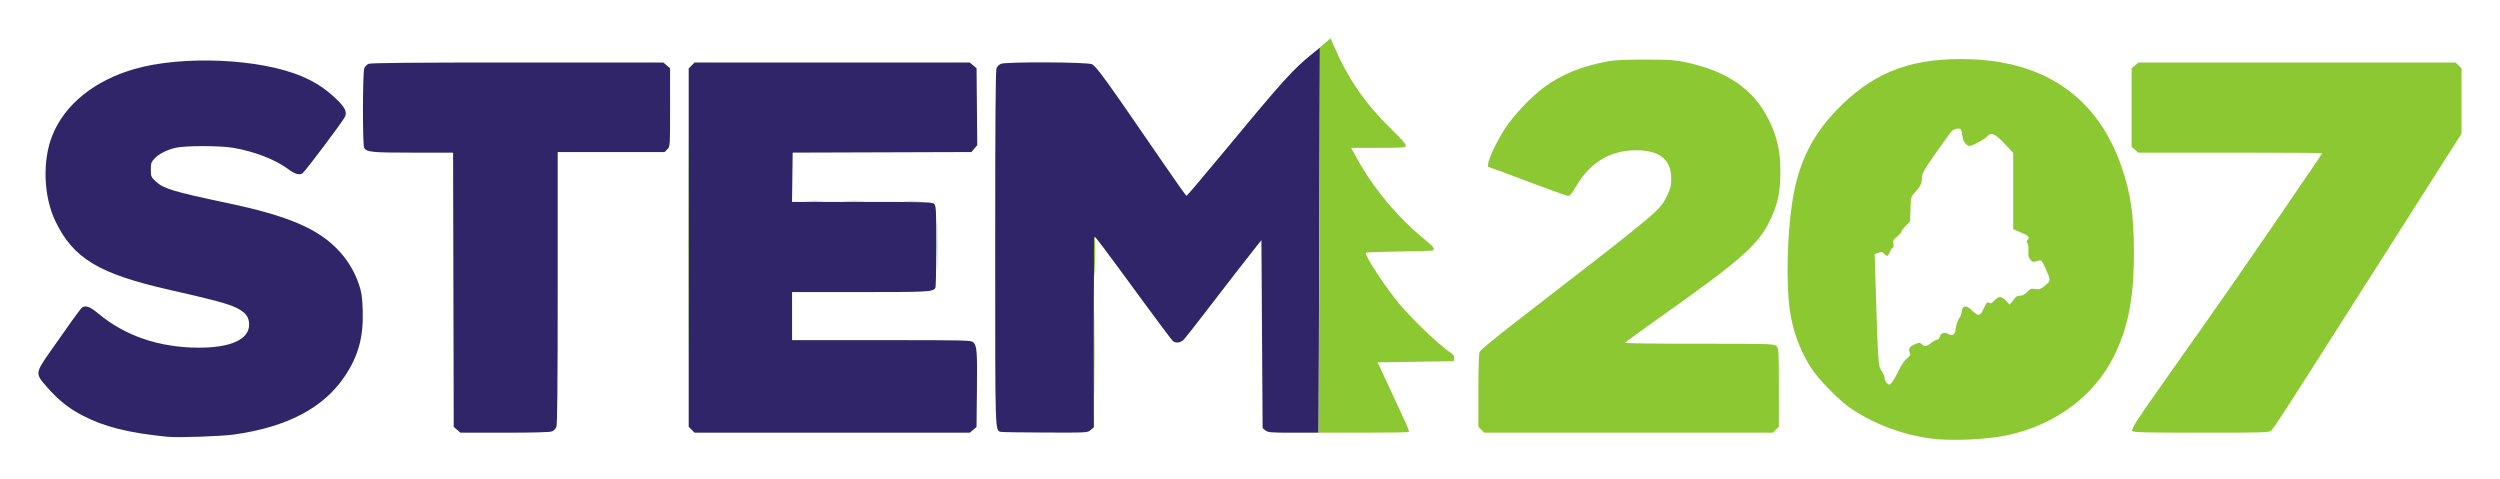
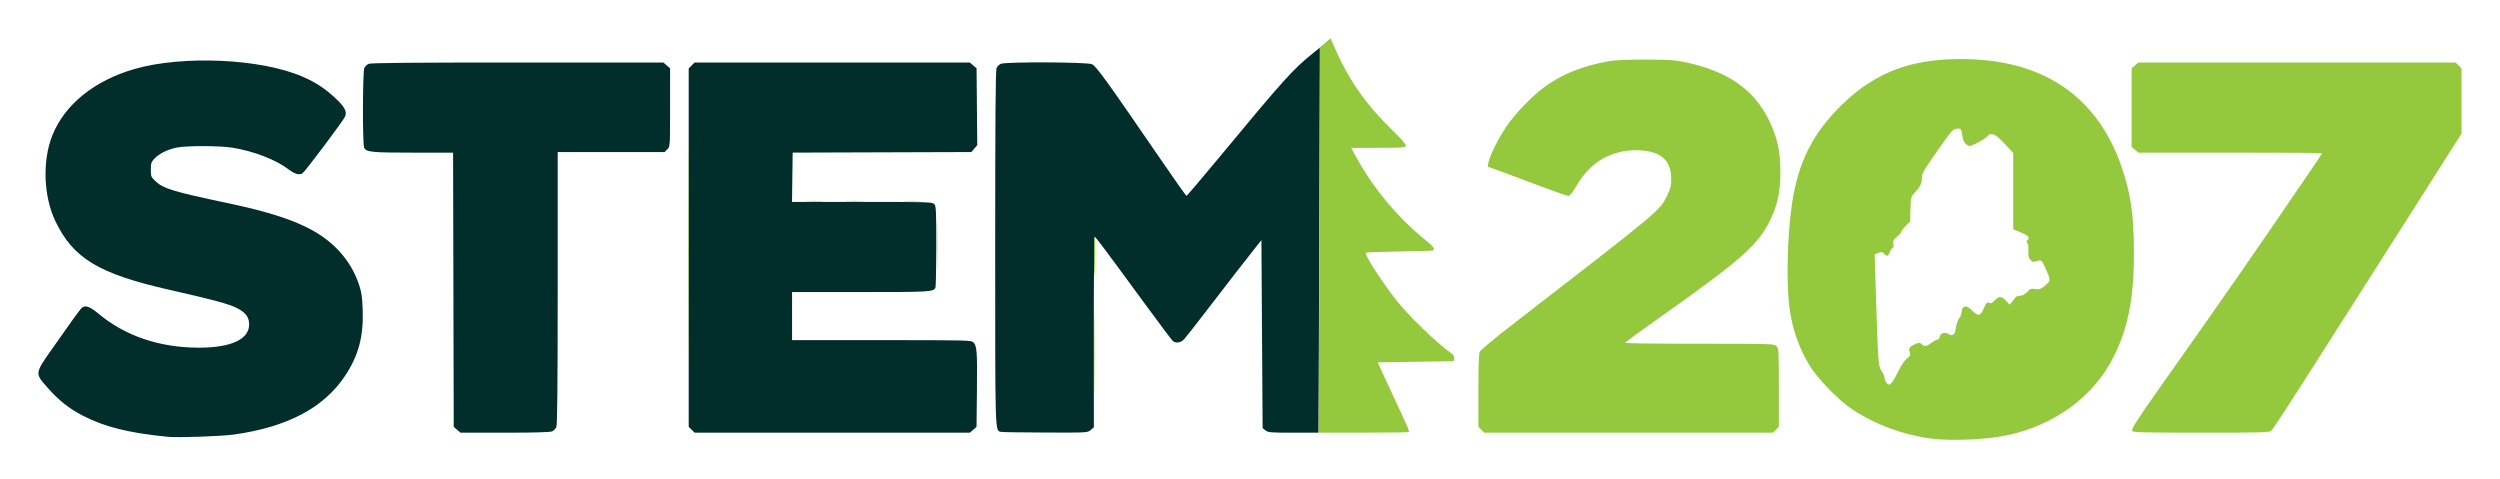
<svg xmlns="http://www.w3.org/2000/svg" width="2080" height="398" viewBox="43 142 2080 398" role="img" aria-labelledby="title desc">
-   <g id="STEM-indigo" fill="#302568" fill-rule="evenodd">
+   <g id="STEM-indigo" fill="#012d2b" fill-rule="evenodd">
    <path d="M182.500,505.413 C149.887,502.171 129.935,497.186 111.739,487.732 C100.115,481.693 91.793,475.045 82.131,464.079 C72.132,452.732 72.150,452.552 85.134,433.988 C100.522,411.987 109.156,399.986 110.725,398.418 C113.590,395.553 117.469,396.761 124.633,402.750 C146.972,421.426 175.351,431.131 208.000,431.260 C235.059,431.366 250.273,424.430 250.273,411.987 C250.273,405.836 247.352,401.933 239.994,398.250 C233.114,394.807 220.624,391.437 183.796,383.086 C125.154,369.789 103.908,356.973 89.043,325.928 C79.192,305.354 78.150,275.632 86.546,254.661 C96.815,229.009 121.362,209.131 154.695,199.471 C194.829,187.841 259.844,190.736 294.542,205.697 C305.620,210.474 313.502,215.636 322.123,223.761 C329.781,230.979 331.701,234.551 330.213,238.819 C329.225,241.654 296.849,284.802 294.635,286.235 C292.038,287.916 288.174,286.794 282.973,282.848 C272.367,274.804 254.252,267.808 236.500,264.901 C225.766,263.144 197.242,263.130 189.500,264.879 C181.935,266.587 175.358,269.910 171.500,273.972 C168.850,276.762 168.500,277.833 168.500,283.137 C168.500,288.870 168.685,289.316 172.557,292.928 C179.049,298.984 187.384,301.496 232.500,310.996 C283.428,321.720 308.595,332.623 325.568,351.318 C332.773,359.254 338.184,368.432 341.593,378.500 C343.849,385.161 344.380,388.759 344.767,400.000 C345.528,422.112 341.221,438.064 329.935,454.937 C312.290,481.316 282.152,497.230 238.000,503.482 C227.119,505.023 191.160,506.274 182.500,505.413 Z M423.306,499.587 L420.500,497.174 L420.233,383.087 L419.967,269.000 L386.633,269.000 C352.282,269.000 347.908,268.565 345.979,264.961 C344.565,262.319 344.685,201.786 346.110,198.657 C346.721,197.317 348.317,195.721 349.657,195.110 C351.400,194.316 386.652,194.000 473.491,194.000 L594.888,194.000 L597.694,196.413 L600.500,198.827 L600.500,231.386 C600.500,263.935 600.499,263.945 598.222,266.222 L595.944,268.500 L551.472,268.500 L507.000,268.500 L507.000,381.703 C507.000,462.537 506.683,495.603 505.890,497.343 C505.279,498.683 503.683,500.279 502.343,500.890 C500.697,501.639 487.920,502.000 463.009,502.000 L426.112,502.000 L423.306,499.587 Z M618.455,499.545 L616.000,497.091 L616.000,348.000 L616.000,198.909 L618.455,196.455 L620.909,194.000 L735.399,194.000 L849.888,194.000 L852.694,196.412 L855.500,198.825 L855.789,230.811 L856.079,262.797 L853.626,265.648 L851.173,268.500 L776.837,268.742 L702.500,268.985 L702.230,289.492 L701.959,310.000 L760.325,310.000 C815.598,310.000 818.778,310.097 820.345,311.829 C821.816,313.454 821.998,317.370 821.985,347.079 C821.976,365.460 821.639,380.995 821.235,381.600 C819.073,384.838 816.107,385.000 759.066,385.000 L702.000,385.000 L702.000,405.000 L702.000,425.000 L776.500,425.000 C848.738,425.000 851.059,425.059 852.928,426.928 C855.809,429.809 856.156,434.702 855.796,467.351 L855.467,497.202 L852.678,499.601 L849.888,502.000 L735.399,502.000 L620.909,502.000 L618.455,499.545 Z M875.736,501.308 C870.827,500.028 871.000,505.640 871.000,348.097 C871.000,242.491 871.313,200.408 872.110,198.657 C872.721,197.317 874.317,195.721 875.657,195.110 C879.568,193.328 947.091,193.593 951.433,195.408 C954.991,196.894 963.088,208.104 1009.500,275.791 C1020.500,291.834 1029.798,304.969 1030.163,304.980 C1030.528,304.991 1042.667,290.712 1057.140,273.250 C1112.017,207.039 1118.615,199.729 1136.348,185.491 L1141.196,181.599 L1140.634,336.549 C1140.325,421.772 1140.056,493.863 1140.036,496.750 L1140.000,502.000 L1119.111,502.000 C1100.035,502.000 1098.017,501.834 1095.861,500.089 L1093.500,498.177 L1093.000,419.985 L1092.500,341.793 L1089.405,345.647 C1083.138,353.451 1060.923,382.062 1046.040,401.500 C1037.617,412.500 1029.578,422.738 1028.176,424.250 C1025.429,427.212 1021.437,427.853 1018.837,425.750 C1017.988,425.062 1006.748,410.100 993.861,392.500 C960.771,347.311 954.603,339.091 953.743,339.043 C953.327,339.019 953.011,374.663 953.042,418.250 L953.097,497.500 L950.493,499.750 C947.893,501.996 947.833,502.000 912.694,501.884 C893.337,501.820 876.706,501.561 875.736,501.308 Z" />
  </g>
-   <g id="Pine-and-207-lime" fill="#8CC832" fill-rule="evenodd">
+   <g id="Pine-and-207-lime" fill="#94c93d" fill-rule="evenodd">
    <path d="M1650.000,506.912 C1626.620,503.911 1603.675,495.438 1583.847,482.482 C1573.376,475.640 1554.698,456.447 1548.708,446.374 C1539.583,431.028 1534.462,416.595 1532.026,399.355 C1529.037,378.204 1529.941,337.990 1534.013,311.000 C1539.239,276.362 1551.517,252.287 1576.044,228.591 C1604.951,200.664 1636.263,189.694 1682.500,191.295 C1745.613,193.481 1788.447,223.908 1808.048,280.477 C1815.687,302.524 1818.337,320.522 1818.431,351.000 C1818.550,389.664 1813.730,414.671 1801.469,439.000 C1784.956,471.766 1752.883,495.478 1713.507,504.033 C1696.463,507.735 1666.868,509.077 1650.000,506.912 Z M1617.818,459.250 C1618.893,457.738 1621.211,453.452 1622.970,449.726 C1624.812,445.824 1627.577,441.827 1629.492,440.299 C1632.286,438.069 1632.676,437.278 1631.936,435.332 C1630.674,432.012 1631.589,430.489 1636.061,428.472 C1639.732,426.817 1640.131,426.808 1641.831,428.347 C1644.348,430.625 1645.743,430.435 1649.906,427.250 C1651.883,425.738 1654.175,424.500 1655.000,424.500 C1655.825,424.500 1656.636,423.546 1656.803,422.379 C1657.254,419.217 1660.825,417.992 1664.106,419.875 C1666.355,421.166 1667.053,421.201 1668.396,420.086 C1669.278,419.354 1670.000,417.752 1670.000,416.527 C1670.000,413.626 1671.936,407.907 1673.563,406.000 C1674.268,405.175 1674.991,402.925 1675.172,401.000 C1675.649,395.911 1679.332,395.684 1683.958,400.457 C1688.830,405.483 1690.618,405.112 1693.557,398.466 C1695.682,393.662 1696.249,393.063 1697.856,393.923 C1699.334,394.714 1700.280,394.317 1702.541,391.957 C1706.171,388.168 1708.166,388.230 1711.990,392.250 L1715.081,395.500 L1717.040,393.000 C1718.118,391.625 1719.467,389.938 1720.039,389.250 C1720.611,388.562 1722.327,388.000 1723.852,388.000 C1725.648,388.000 1727.662,386.914 1729.563,384.919 C1732.153,382.203 1732.956,381.911 1736.361,382.449 C1739.754,382.985 1740.745,382.631 1744.539,379.522 C1749.361,375.570 1749.368,375.366 1744.973,365.500 C1741.741,358.246 1741.490,358.037 1737.501,359.261 C1734.435,360.202 1733.873,360.064 1732.161,357.951 C1730.708,356.156 1730.334,354.398 1730.604,350.622 C1730.802,347.844 1730.457,345.051 1729.821,344.285 C1728.971,343.261 1728.977,342.623 1729.842,341.758 C1732.072,339.528 1730.947,338.203 1724.500,335.462 L1718.000,332.700 L1718.000,300.996 L1718.000,269.292 L1710.984,261.760 C1702.993,253.179 1699.691,251.729 1696.500,255.397 C1695.400,256.661 1691.588,259.128 1688.029,260.878 C1681.598,264.042 1681.543,264.050 1679.029,262.178 C1677.112,260.751 1676.291,258.929 1675.636,254.648 C1674.826,249.348 1674.602,249.000 1671.997,249.000 C1670.471,249.000 1668.334,249.787 1667.249,250.750 C1666.164,251.713 1660.039,260.038 1653.638,269.251 C1643.212,284.256 1642.000,286.447 1642.000,290.278 C1642.000,294.754 1640.662,297.401 1635.746,302.654 C1632.928,305.665 1632.782,306.267 1632.516,315.990 L1632.238,326.172 L1628.619,329.878 C1626.629,331.917 1625.000,334.095 1625.000,334.719 C1625.000,335.344 1623.362,337.204 1621.360,338.854 C1618.202,341.458 1617.802,342.261 1618.335,344.927 C1618.702,346.760 1618.536,348.000 1617.924,348.000 C1617.360,348.000 1616.240,349.575 1615.436,351.500 C1613.764,355.501 1612.995,355.757 1610.598,353.108 C1609.128,351.484 1608.450,351.378 1605.806,352.358 L1602.725,353.500 L1603.423,376.000 C1605.563,445.032 1605.655,446.403 1608.445,450.515 C1609.850,452.585 1611.000,455.309 1611.000,456.568 C1611.000,458.830 1613.336,462.000 1615.003,462.000 C1615.477,462.000 1616.743,460.762 1617.818,459.250 Z M1140.448,418.250 C1140.620,372.188 1140.830,300.075 1140.913,258.000 L1141.066,181.500 L1145.551,177.664 L1150.037,173.829 L1152.104,178.664 C1164.544,207.763 1178.610,228.083 1202.305,251.184 C1209.911,258.600 1213.080,262.348 1212.664,263.434 C1212.143,264.791 1209.062,265.000 1189.599,265.000 L1167.135,265.000 L1171.666,273.250 C1185.829,299.035 1206.694,323.874 1229.631,342.255 C1235.812,347.209 1237.326,349.636 1234.750,350.465 C1234.062,350.686 1221.466,351.043 1206.758,351.259 C1192.050,351.474 1179.739,351.927 1179.401,352.266 C1178.061,353.606 1191.681,374.999 1203.742,390.500 C1214.746,404.642 1237.975,427.165 1250.879,436.203 C1252.402,437.270 1253.054,438.587 1252.832,440.152 L1252.500,442.500 L1220.857,443.000 L1189.213,443.500 L1199.181,465.000 C1204.663,476.825 1210.649,489.729 1212.483,493.675 C1214.317,497.621 1215.559,501.108 1215.242,501.425 C1214.926,501.741 1197.897,502.000 1177.401,502.000 L1140.134,502.000 L1140.448,418.250 Z M1275.455,499.545 L1273.000,497.091 L1273.000,467.093 C1273.000,447.327 1273.377,436.267 1274.105,434.669 C1274.712,433.336 1286.486,423.527 1300.268,412.872 C1427.152,314.778 1423.875,317.521 1430.372,304.000 C1432.969,298.596 1433.491,296.320 1433.468,290.500 C1433.406,274.710 1423.744,266.985 1404.091,267.012 C1382.827,267.041 1365.829,277.238 1354.514,296.750 C1351.231,302.412 1349.147,305.000 1347.870,305.000 C1346.847,305.000 1336.670,301.454 1325.255,297.119 C1313.840,292.785 1299.166,287.307 1292.647,284.946 L1280.795,280.653 L1281.327,277.375 C1282.140,272.361 1289.345,257.710 1295.717,248.111 C1302.777,237.475 1316.898,222.633 1327.434,214.774 C1342.081,203.848 1359.690,196.765 1382.000,192.825 C1386.885,191.962 1397.518,191.527 1412.500,191.576 C1432.042,191.641 1437.003,191.975 1445.500,193.796 C1480.177,201.230 1501.798,216.127 1514.431,241.288 C1521.468,255.305 1524.209,267.340 1524.271,284.500 C1524.331,301.080 1522.195,311.559 1516.141,324.377 C1506.106,345.623 1492.290,357.841 1422.717,407.000 C1407.538,417.725 1395.092,426.837 1395.059,427.250 C1395.027,427.663 1422.900,428.000 1457.000,428.000 C1517.667,428.000 1519.043,428.043 1521.000,430.000 C1522.918,431.918 1523.000,433.333 1523.000,464.545 L1523.000,497.091 L1520.545,499.545 L1518.091,502.000 L1398.000,502.000 L1277.909,502.000 L1275.455,499.545 Z M1817.089,500.607 C1815.925,499.204 1820.450,492.089 1841.008,463.000 C1900.432,378.917 1911.338,363.206 1969.661,277.670 C1972.598,273.364 1975.000,269.651 1975.000,269.420 C1975.000,269.189 1940.600,269.000 1898.556,269.000 L1822.112,269.000 L1819.306,266.587 L1816.500,264.173 L1816.500,231.500 L1816.500,198.827 L1819.306,196.413 L1822.112,194.000 L1954.101,194.000 L2086.091,194.000 L2088.545,196.455 L2091.000,198.909 L2091.000,226.033 L2091.000,253.156 L2050.823,316.328 C2028.726,351.073 2006.617,385.800 2001.691,393.500 C1996.765,401.200 1990.162,411.550 1987.018,416.500 C1950.206,474.452 1934.444,498.790 1932.777,500.250 C1930.924,501.872 1926.671,502.000 1874.512,502.000 C1827.643,502.000 1818.052,501.767 1817.089,500.607 Z M615.487,348.000 C615.487,266.875 615.605,233.688 615.750,274.250 C615.895,314.813 615.895,381.188 615.750,421.750 C615.605,462.313 615.487,429.125 615.487,348.000 Z M953.468,435.500 C953.468,404.150 953.595,391.470 953.750,407.321 C953.904,423.173 953.904,448.823 953.749,464.321 C953.594,479.820 953.468,466.850 953.468,435.500 Z M822.447,347.000 C822.447,329.125 822.582,321.812 822.748,330.750 C822.914,339.688 822.914,354.312 822.748,363.250 C822.582,372.188 822.447,364.875 822.447,347.000 Z M953.196,358.750 C953.088,347.887 953.337,338.999 953.750,338.998 C954.163,338.997 954.383,344.960 954.240,352.248 C953.767,376.419 953.394,378.741 953.196,358.750 Z M714.789,309.259 C718.248,309.063 723.648,309.064 726.789,309.262 C729.930,309.460 727.100,309.620 720.500,309.618 C713.900,309.616 711.330,309.454 714.789,309.259 Z M747.250,309.258 C750.962,309.066 757.038,309.066 760.750,309.258 C764.462,309.451 761.425,309.608 754.000,309.608 C746.575,309.608 743.538,309.451 747.250,309.258 Z M795.789,309.259 C799.248,309.063 804.648,309.064 807.789,309.262 C810.930,309.460 808.100,309.620 801.500,309.618 C794.900,309.616 792.330,309.454 795.789,309.259 Z M80.336,288.000 C80.336,283.875 80.513,282.188 80.728,284.250 C80.944,286.312 80.944,289.688 80.728,291.750 C80.513,293.812 80.336,292.125 80.336,288.000 Z" />
  </g>
</svg>
